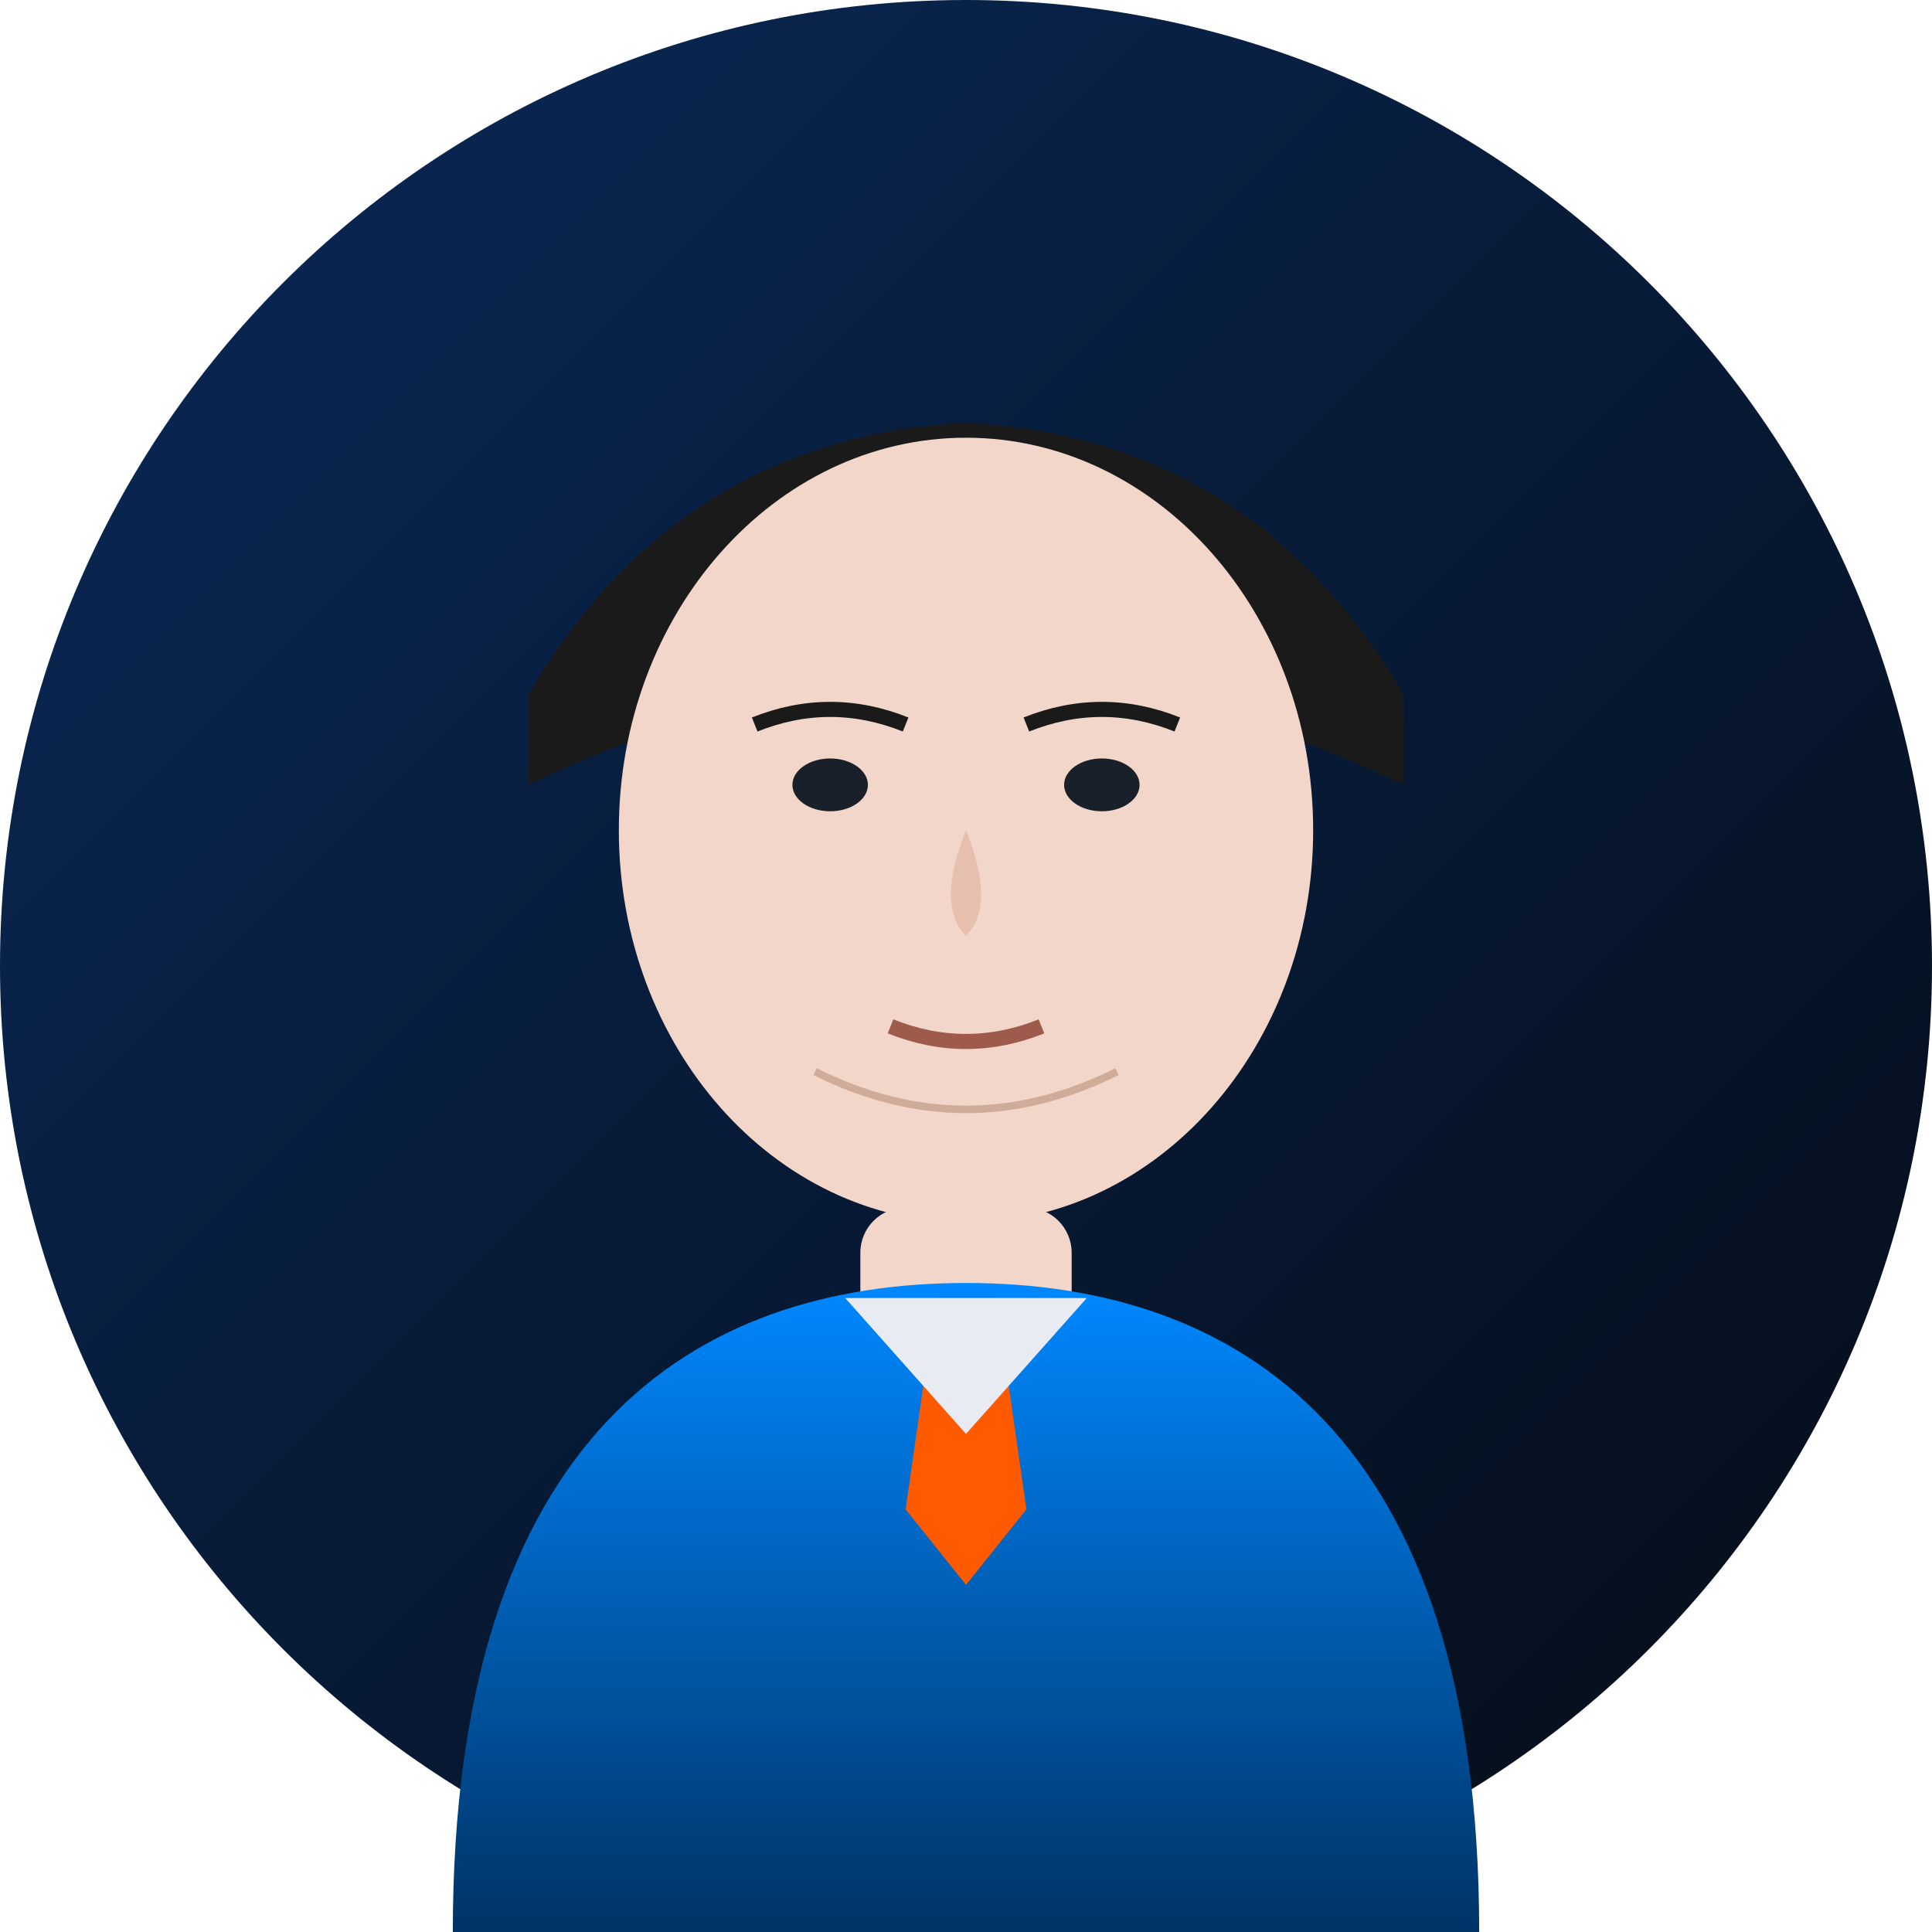
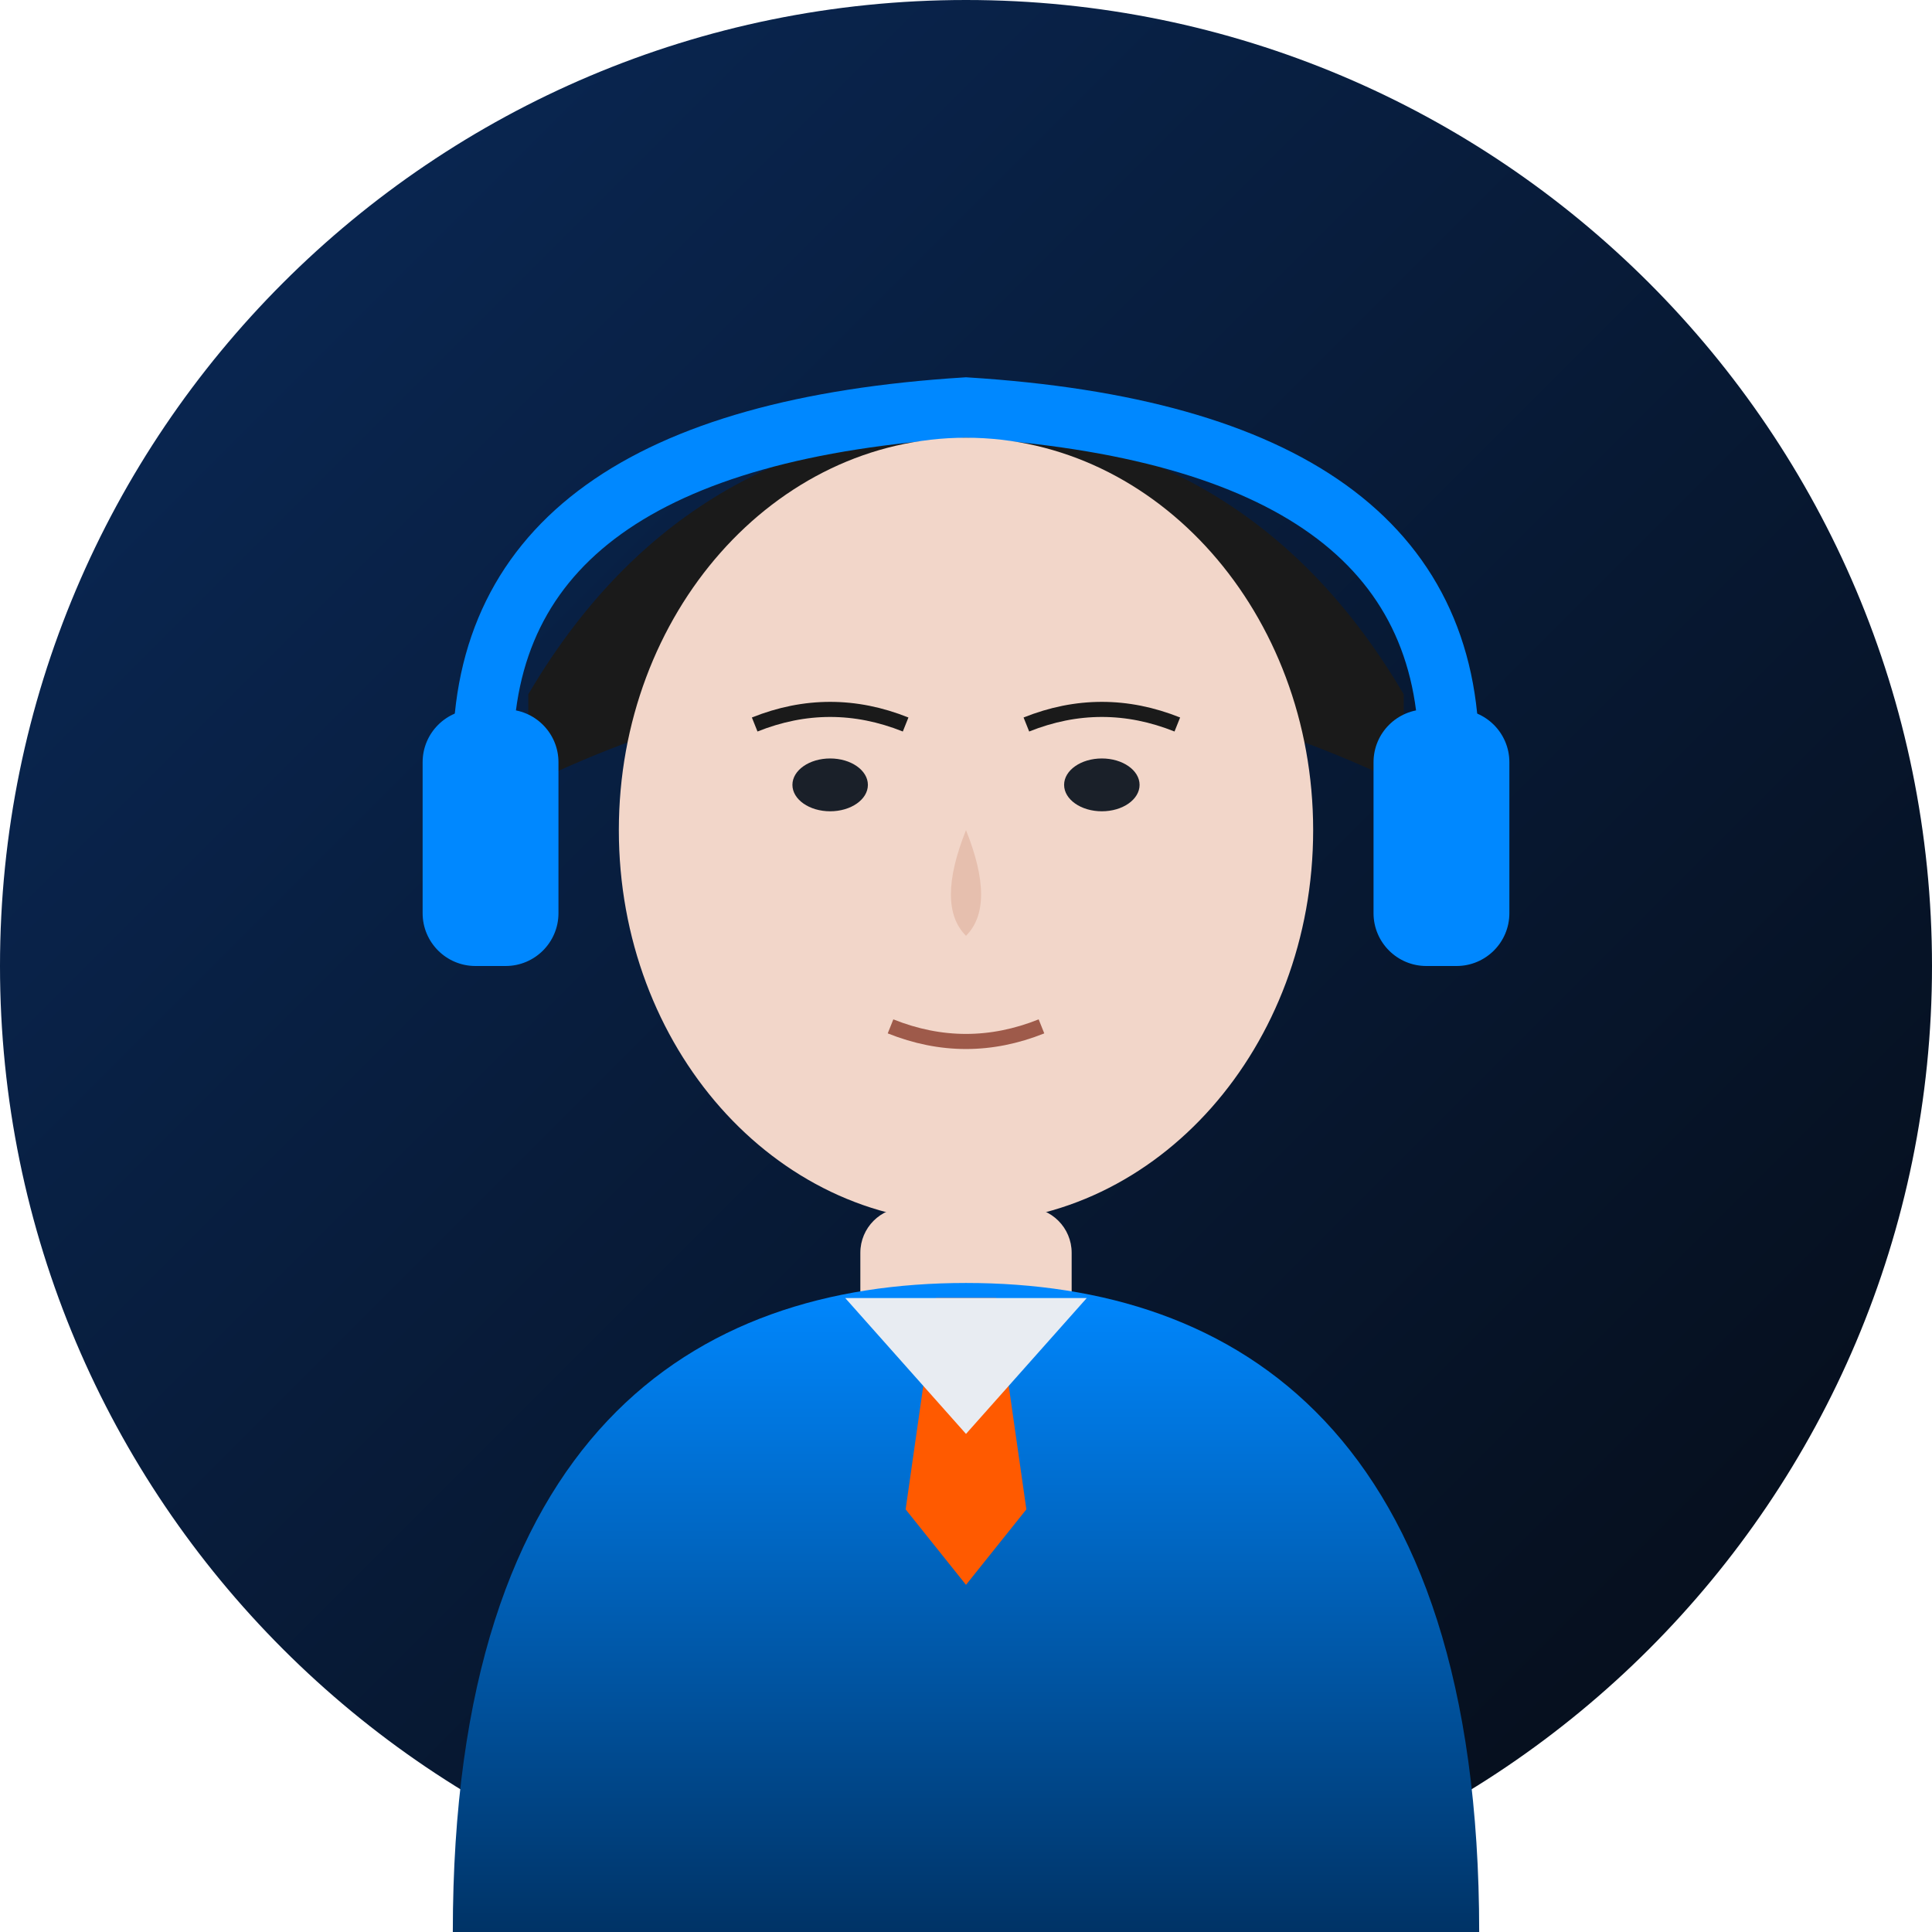
<svg xmlns="http://www.w3.org/2000/svg" width="256" height="256" viewBox="0 0 256 256">
  <defs>
    <linearGradient id="bg" x1="0" y1="0" x2="1" y2="1">
      <stop offset="0%" stop-color="#0a2a5a" />
      <stop offset="100%" stop-color="#050b14" />
    </linearGradient>
    <linearGradient id="suit" x1="0" y1="0" x2="0" y2="1">
      <stop offset="0%" stop-color="#0088ff" />
      <stop offset="100%" stop-color="#003366" />
    </linearGradient>
  </defs>
  <rect width="256" height="256" rx="128" fill="url(#bg)" />
  <path d="M70 92 Q90 58 128 56 Q166 58 186 92 L186 104 Q128 76 70 104 Z" fill="#1a1a1a" />
+   <path d="M64 100 Q64 58 128 54 Q192 58 192 100" stroke="#0088ff" stroke-width="8" fill="none" stroke-linecap="round" />
+   <rect x="56" y="94" width="18" height="34" rx="7" fill="#0088ff" />
+   <rect x="182" y="94" width="18" height="34" rx="7" fill="#0088ff" />
  <ellipse cx="128" cy="110" rx="46" ry="52" fill="#f2d6c9" />
  <path d="M100 96 Q110 92 120 96" stroke="#1a1a1a" stroke-width="2" fill="none" />
  <path d="M136 96 Q146 92 156 96" stroke="#1a1a1a" stroke-width="2" fill="none" />
  <ellipse cx="110" cy="104" rx="5" ry="3.5" fill="#1a2029" />
  <ellipse cx="146" cy="104" rx="5" ry="3.5" fill="#1a2029" />
  <path d="M128 110 Q124 120 128 124 Q132 120 128 110" fill="#e6bfae" />
  <path d="M118 136 Q128 140 138 136" stroke="#9e5a4a" stroke-width="2" fill="none" />
-   <path d="M108 142 Q128 152 148 142" stroke="#b8907a" stroke-width="1" fill="none" opacity="0.6" />
  <rect x="114" y="160" width="28" height="18" rx="6" fill="#f2d6c9" />
  <path d="M60 256 C60 190 92 170 128 170 C164 170 196 190 196 256 Z" fill="url(#suit)" />
  <path d="M124 172 L120 200 L128 210 L136 200 L132 172 Z" fill="#ff5a00" />
  <path d="M112 172 L128 190 L144 172" fill="#e8ecf2" />
</svg>
